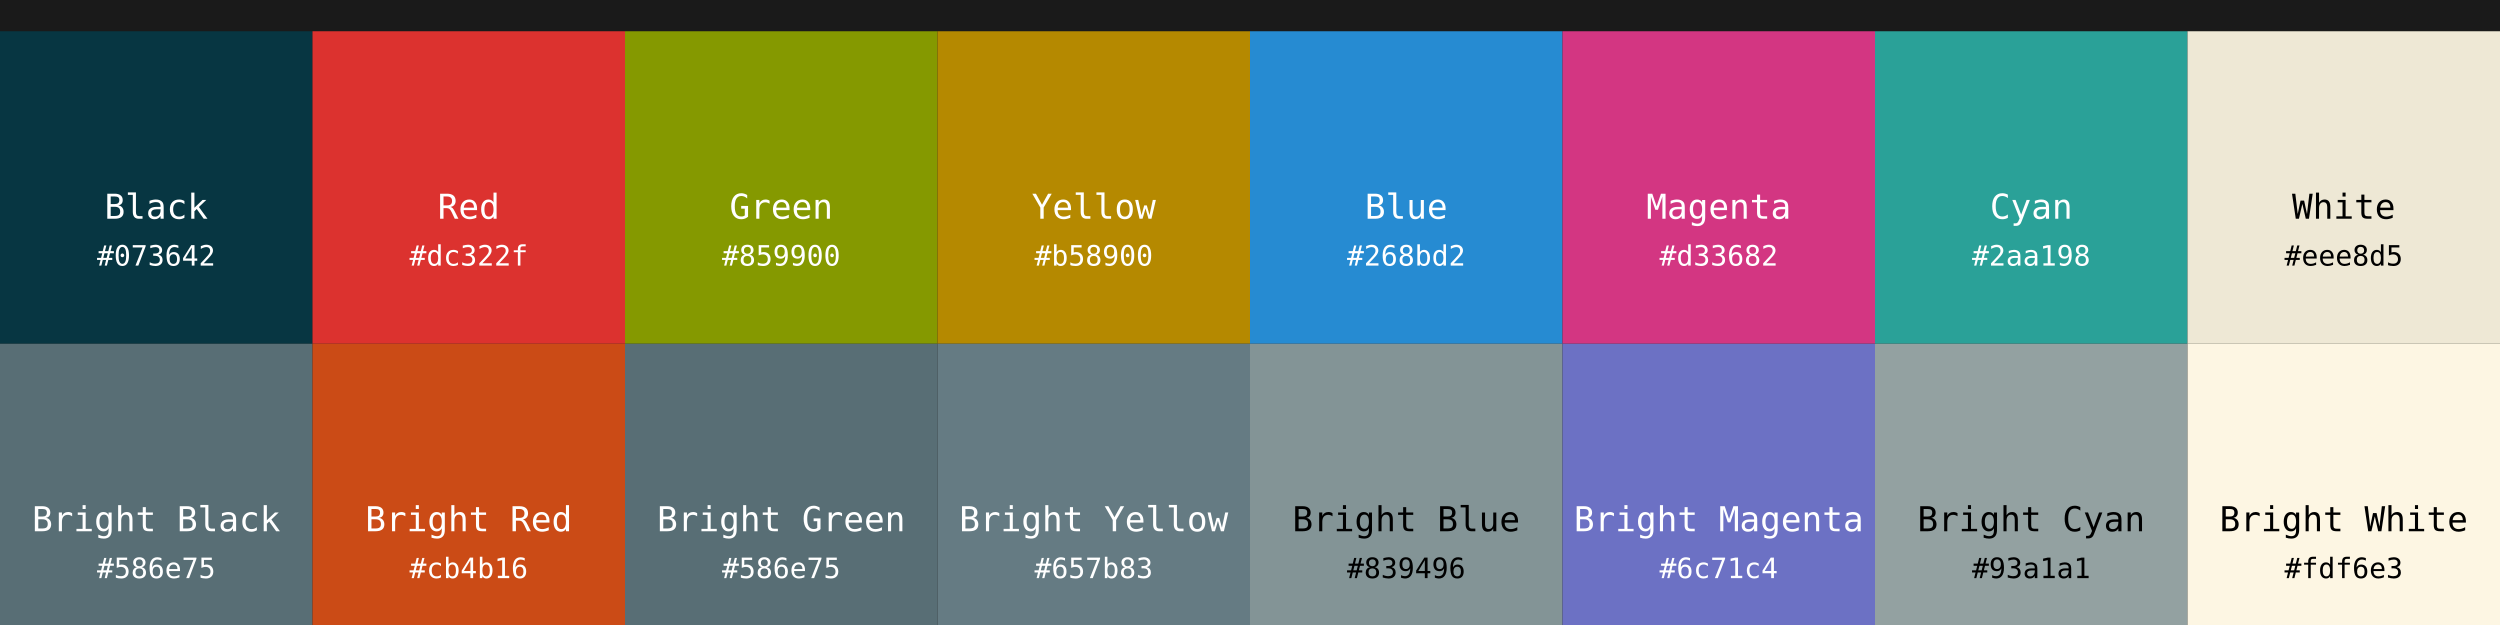
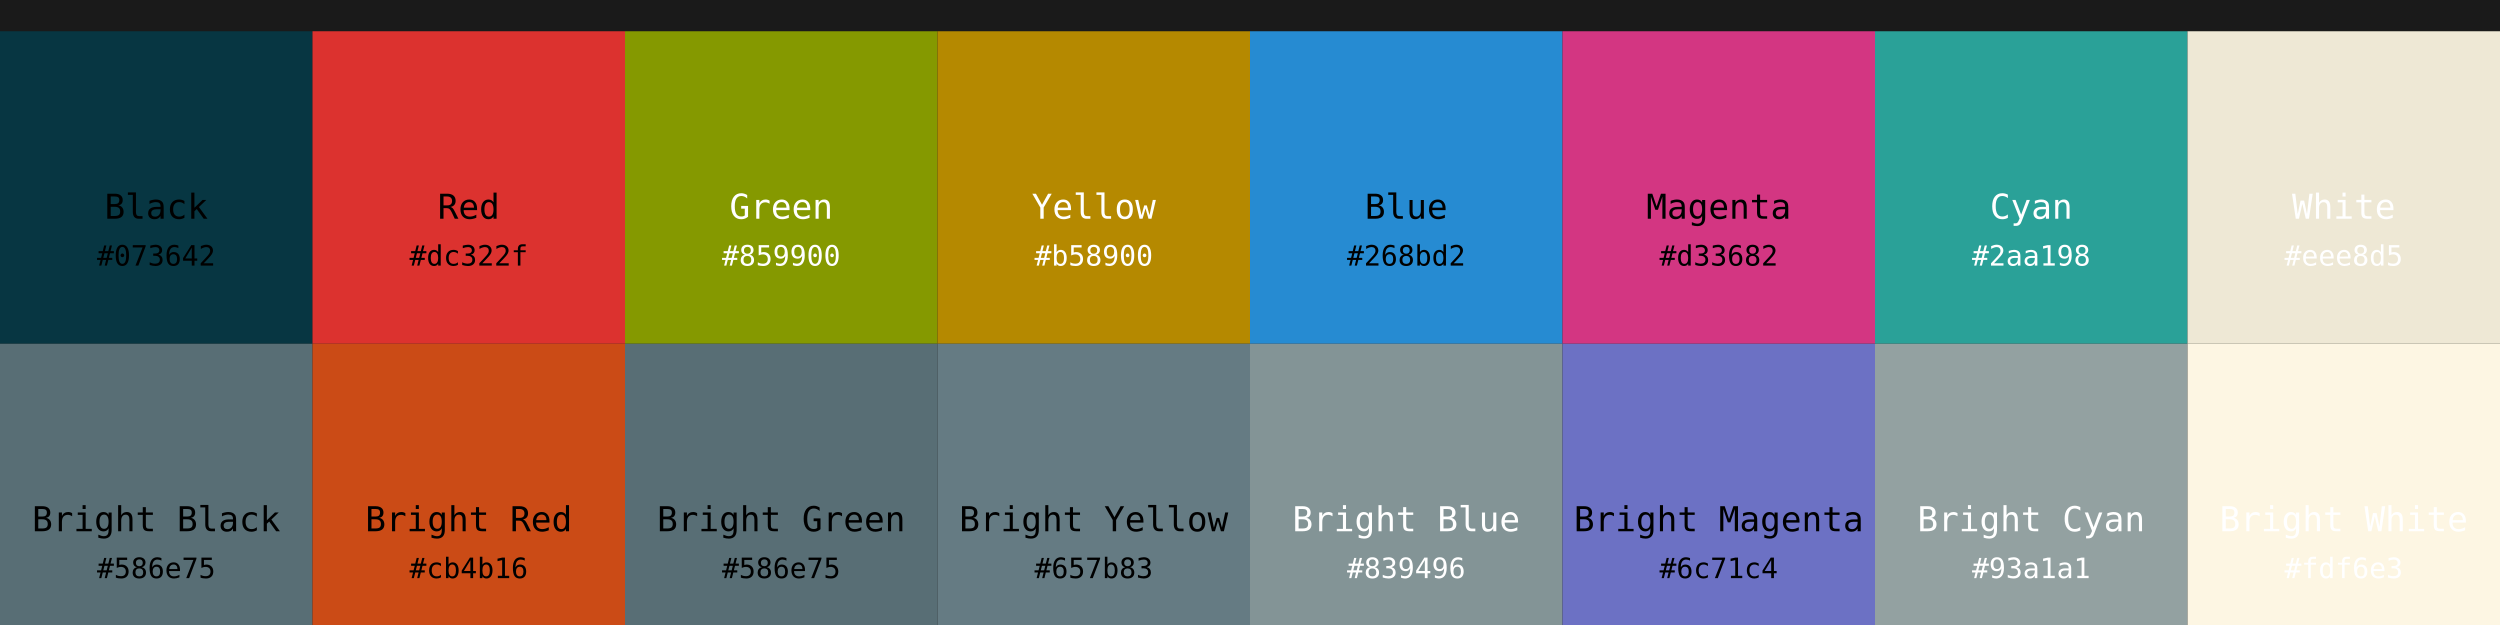
<svg xmlns="http://www.w3.org/2000/svg" width="800" height="200">
  <rect width="800" height="200" fill="#1a1a1a" />
  <rect x="0" y="10" width="100" height="100" fill="#073642" />
-   <text x="50" y="70" font-family="monospace" font-size="11" fill="white" text-anchor="middle">Black</text>
-   <text x="50" y="85" font-family="monospace" font-size="9" fill="white" text-anchor="middle">#073642</text>
+   <text x="50" y="70" font-family="monospace" font-size="11" fill="black" text-anchor="middle">Black</text>
+   <text x="50" y="85" font-family="monospace" font-size="9" fill="black" text-anchor="middle">#073642</text>
  <rect x="100" y="10" width="100" height="100" fill="#dc322f" />
-   <text x="150" y="70" font-family="monospace" font-size="11" fill="white" text-anchor="middle">Red</text>
-   <text x="150" y="85" font-family="monospace" font-size="9" fill="white" text-anchor="middle">#dc322f</text>
+   <text x="150" y="70" font-family="monospace" font-size="11" fill="black" text-anchor="middle">Red</text>
+   <text x="150" y="85" font-family="monospace" font-size="9" fill="black" text-anchor="middle">#dc322f</text>
  <rect x="200" y="10" width="100" height="100" fill="#859900" />
  <text x="250" y="70" font-family="monospace" font-size="11" fill="white" text-anchor="middle">Green</text>
  <text x="250" y="85" font-family="monospace" font-size="9" fill="white" text-anchor="middle">#859900</text>
  <rect x="300" y="10" width="100" height="100" fill="#b58900" />
  <text x="350" y="70" font-family="monospace" font-size="11" fill="white" text-anchor="middle">Yellow</text>
  <text x="350" y="85" font-family="monospace" font-size="9" fill="white" text-anchor="middle">#b58900</text>
  <rect x="400" y="10" width="100" height="100" fill="#268bd2" />
-   <text x="450" y="70" font-family="monospace" font-size="11" fill="white" text-anchor="middle">Blue</text>
-   <text x="450" y="85" font-family="monospace" font-size="9" fill="white" text-anchor="middle">#268bd2</text>
+   <text x="450" y="70" font-family="monospace" font-size="11" fill="black" text-anchor="middle">Blue</text>
+   <text x="450" y="85" font-family="monospace" font-size="9" fill="black" text-anchor="middle">#268bd2</text>
  <rect x="500" y="10" width="100" height="100" fill="#d33682" />
-   <text x="550" y="70" font-family="monospace" font-size="11" fill="white" text-anchor="middle">Magenta</text>
-   <text x="550" y="85" font-family="monospace" font-size="9" fill="white" text-anchor="middle">#d33682</text>
+   <text x="550" y="70" font-family="monospace" font-size="11" fill="black" text-anchor="middle">Magenta</text>
+   <text x="550" y="85" font-family="monospace" font-size="9" fill="black" text-anchor="middle">#d33682</text>
  <rect x="600" y="10" width="100" height="100" fill="#2aa198" />
  <text x="650" y="70" font-family="monospace" font-size="11" fill="white" text-anchor="middle">Cyan</text>
  <text x="650" y="85" font-family="monospace" font-size="9" fill="white" text-anchor="middle">#2aa198</text>
  <rect x="700" y="10" width="100" height="100" fill="#eee8d5" />
-   <text x="750" y="70" font-family="monospace" font-size="11" fill="black" text-anchor="middle">White</text>
-   <text x="750" y="85" font-family="monospace" font-size="9" fill="black" text-anchor="middle">#eee8d5</text>
+   <text x="750" y="70" font-family="monospace" font-size="11" fill="white" text-anchor="middle">White</text>
+   <text x="750" y="85" font-family="monospace" font-size="9" fill="white" text-anchor="middle">#eee8d5</text>
  <rect x="0" y="110" width="100" height="100" fill="#586e75" />
-   <text x="50" y="170" font-family="monospace" font-size="11" fill="white" text-anchor="middle">Bright Black</text>
-   <text x="50" y="185" font-family="monospace" font-size="9" fill="white" text-anchor="middle">#586e75</text>
+   <text x="50" y="170" font-family="monospace" font-size="11" fill="black" text-anchor="middle">Bright Black</text>
+   <text x="50" y="185" font-family="monospace" font-size="9" fill="black" text-anchor="middle">#586e75</text>
  <rect x="100" y="110" width="100" height="100" fill="#cb4b16" />
-   <text x="150" y="170" font-family="monospace" font-size="11" fill="white" text-anchor="middle">Bright Red</text>
-   <text x="150" y="185" font-family="monospace" font-size="9" fill="white" text-anchor="middle">#cb4b16</text>
+   <text x="150" y="170" font-family="monospace" font-size="11" fill="black" text-anchor="middle">Bright Red</text>
+   <text x="150" y="185" font-family="monospace" font-size="9" fill="black" text-anchor="middle">#cb4b16</text>
  <rect x="200" y="110" width="100" height="100" fill="#586e75" />
-   <text x="250" y="170" font-family="monospace" font-size="11" fill="white" text-anchor="middle">Bright Green</text>
-   <text x="250" y="185" font-family="monospace" font-size="9" fill="white" text-anchor="middle">#586e75</text>
+   <text x="250" y="170" font-family="monospace" font-size="11" fill="black" text-anchor="middle">Bright Green</text>
+   <text x="250" y="185" font-family="monospace" font-size="9" fill="black" text-anchor="middle">#586e75</text>
  <rect x="300" y="110" width="100" height="100" fill="#657b83" />
-   <text x="350" y="170" font-family="monospace" font-size="11" fill="white" text-anchor="middle">Bright Yellow</text>
-   <text x="350" y="185" font-family="monospace" font-size="9" fill="white" text-anchor="middle">#657b83</text>
+   <text x="350" y="170" font-family="monospace" font-size="11" fill="black" text-anchor="middle">Bright Yellow</text>
+   <text x="350" y="185" font-family="monospace" font-size="9" fill="black" text-anchor="middle">#657b83</text>
  <rect x="400" y="110" width="100" height="100" fill="#839496" />
-   <text x="450" y="170" font-family="monospace" font-size="11" fill="black" text-anchor="middle">Bright Blue</text>
-   <text x="450" y="185" font-family="monospace" font-size="9" fill="black" text-anchor="middle">#839496</text>
+   <text x="450" y="170" font-family="monospace" font-size="11" fill="white" text-anchor="middle">Bright Blue</text>
+   <text x="450" y="185" font-family="monospace" font-size="9" fill="white" text-anchor="middle">#839496</text>
  <rect x="500" y="110" width="100" height="100" fill="#6c71c4" />
-   <text x="550" y="170" font-family="monospace" font-size="11" fill="white" text-anchor="middle">Bright Magenta</text>
-   <text x="550" y="185" font-family="monospace" font-size="9" fill="white" text-anchor="middle">#6c71c4</text>
+   <text x="550" y="170" font-family="monospace" font-size="11" fill="black" text-anchor="middle">Bright Magenta</text>
+   <text x="550" y="185" font-family="monospace" font-size="9" fill="black" text-anchor="middle">#6c71c4</text>
  <rect x="600" y="110" width="100" height="100" fill="#93a1a1" />
-   <text x="650" y="170" font-family="monospace" font-size="11" fill="black" text-anchor="middle">Bright Cyan</text>
-   <text x="650" y="185" font-family="monospace" font-size="9" fill="black" text-anchor="middle">#93a1a1</text>
+   <text x="650" y="170" font-family="monospace" font-size="11" fill="white" text-anchor="middle">Bright Cyan</text>
+   <text x="650" y="185" font-family="monospace" font-size="9" fill="white" text-anchor="middle">#93a1a1</text>
  <rect x="700" y="110" width="100" height="100" fill="#fdf6e3" />
-   <text x="750" y="170" font-family="monospace" font-size="11" fill="black" text-anchor="middle">Bright White</text>
-   <text x="750" y="185" font-family="monospace" font-size="9" fill="black" text-anchor="middle">#fdf6e3</text>
+   <text x="750" y="170" font-family="monospace" font-size="11" fill="white" text-anchor="middle">Bright White</text>
+   <text x="750" y="185" font-family="monospace" font-size="9" fill="white" text-anchor="middle">#fdf6e3</text>
</svg>
